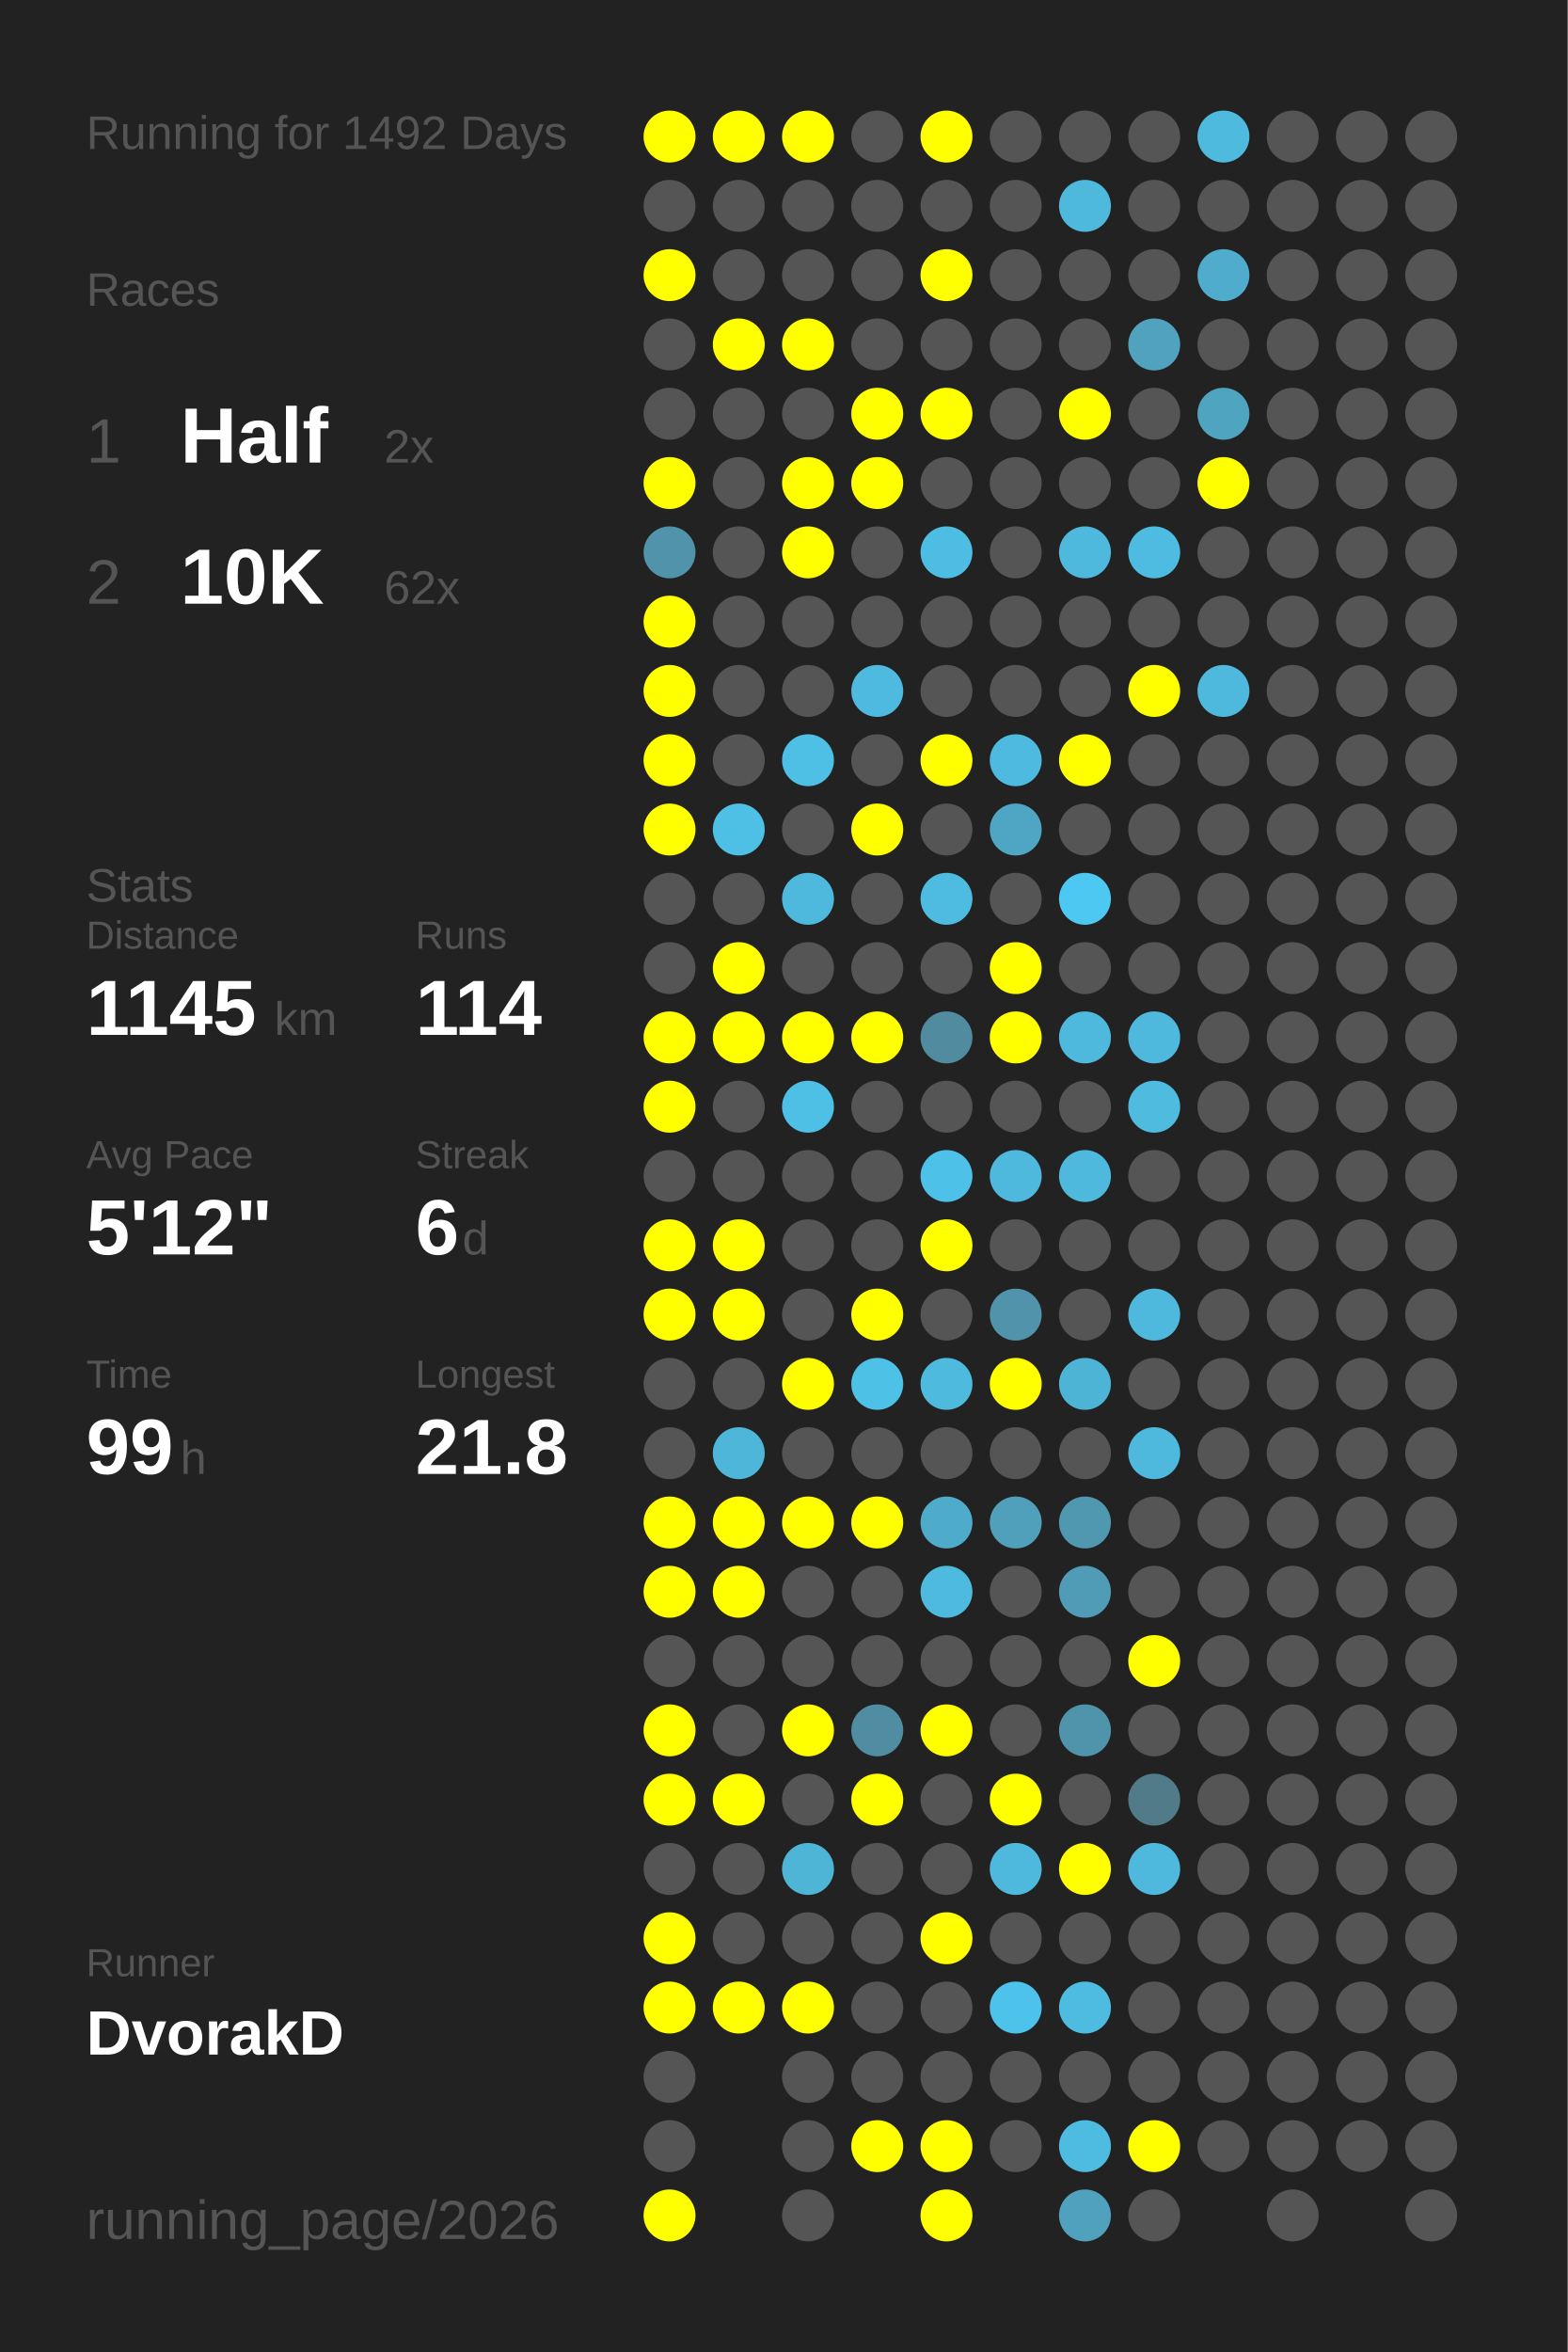
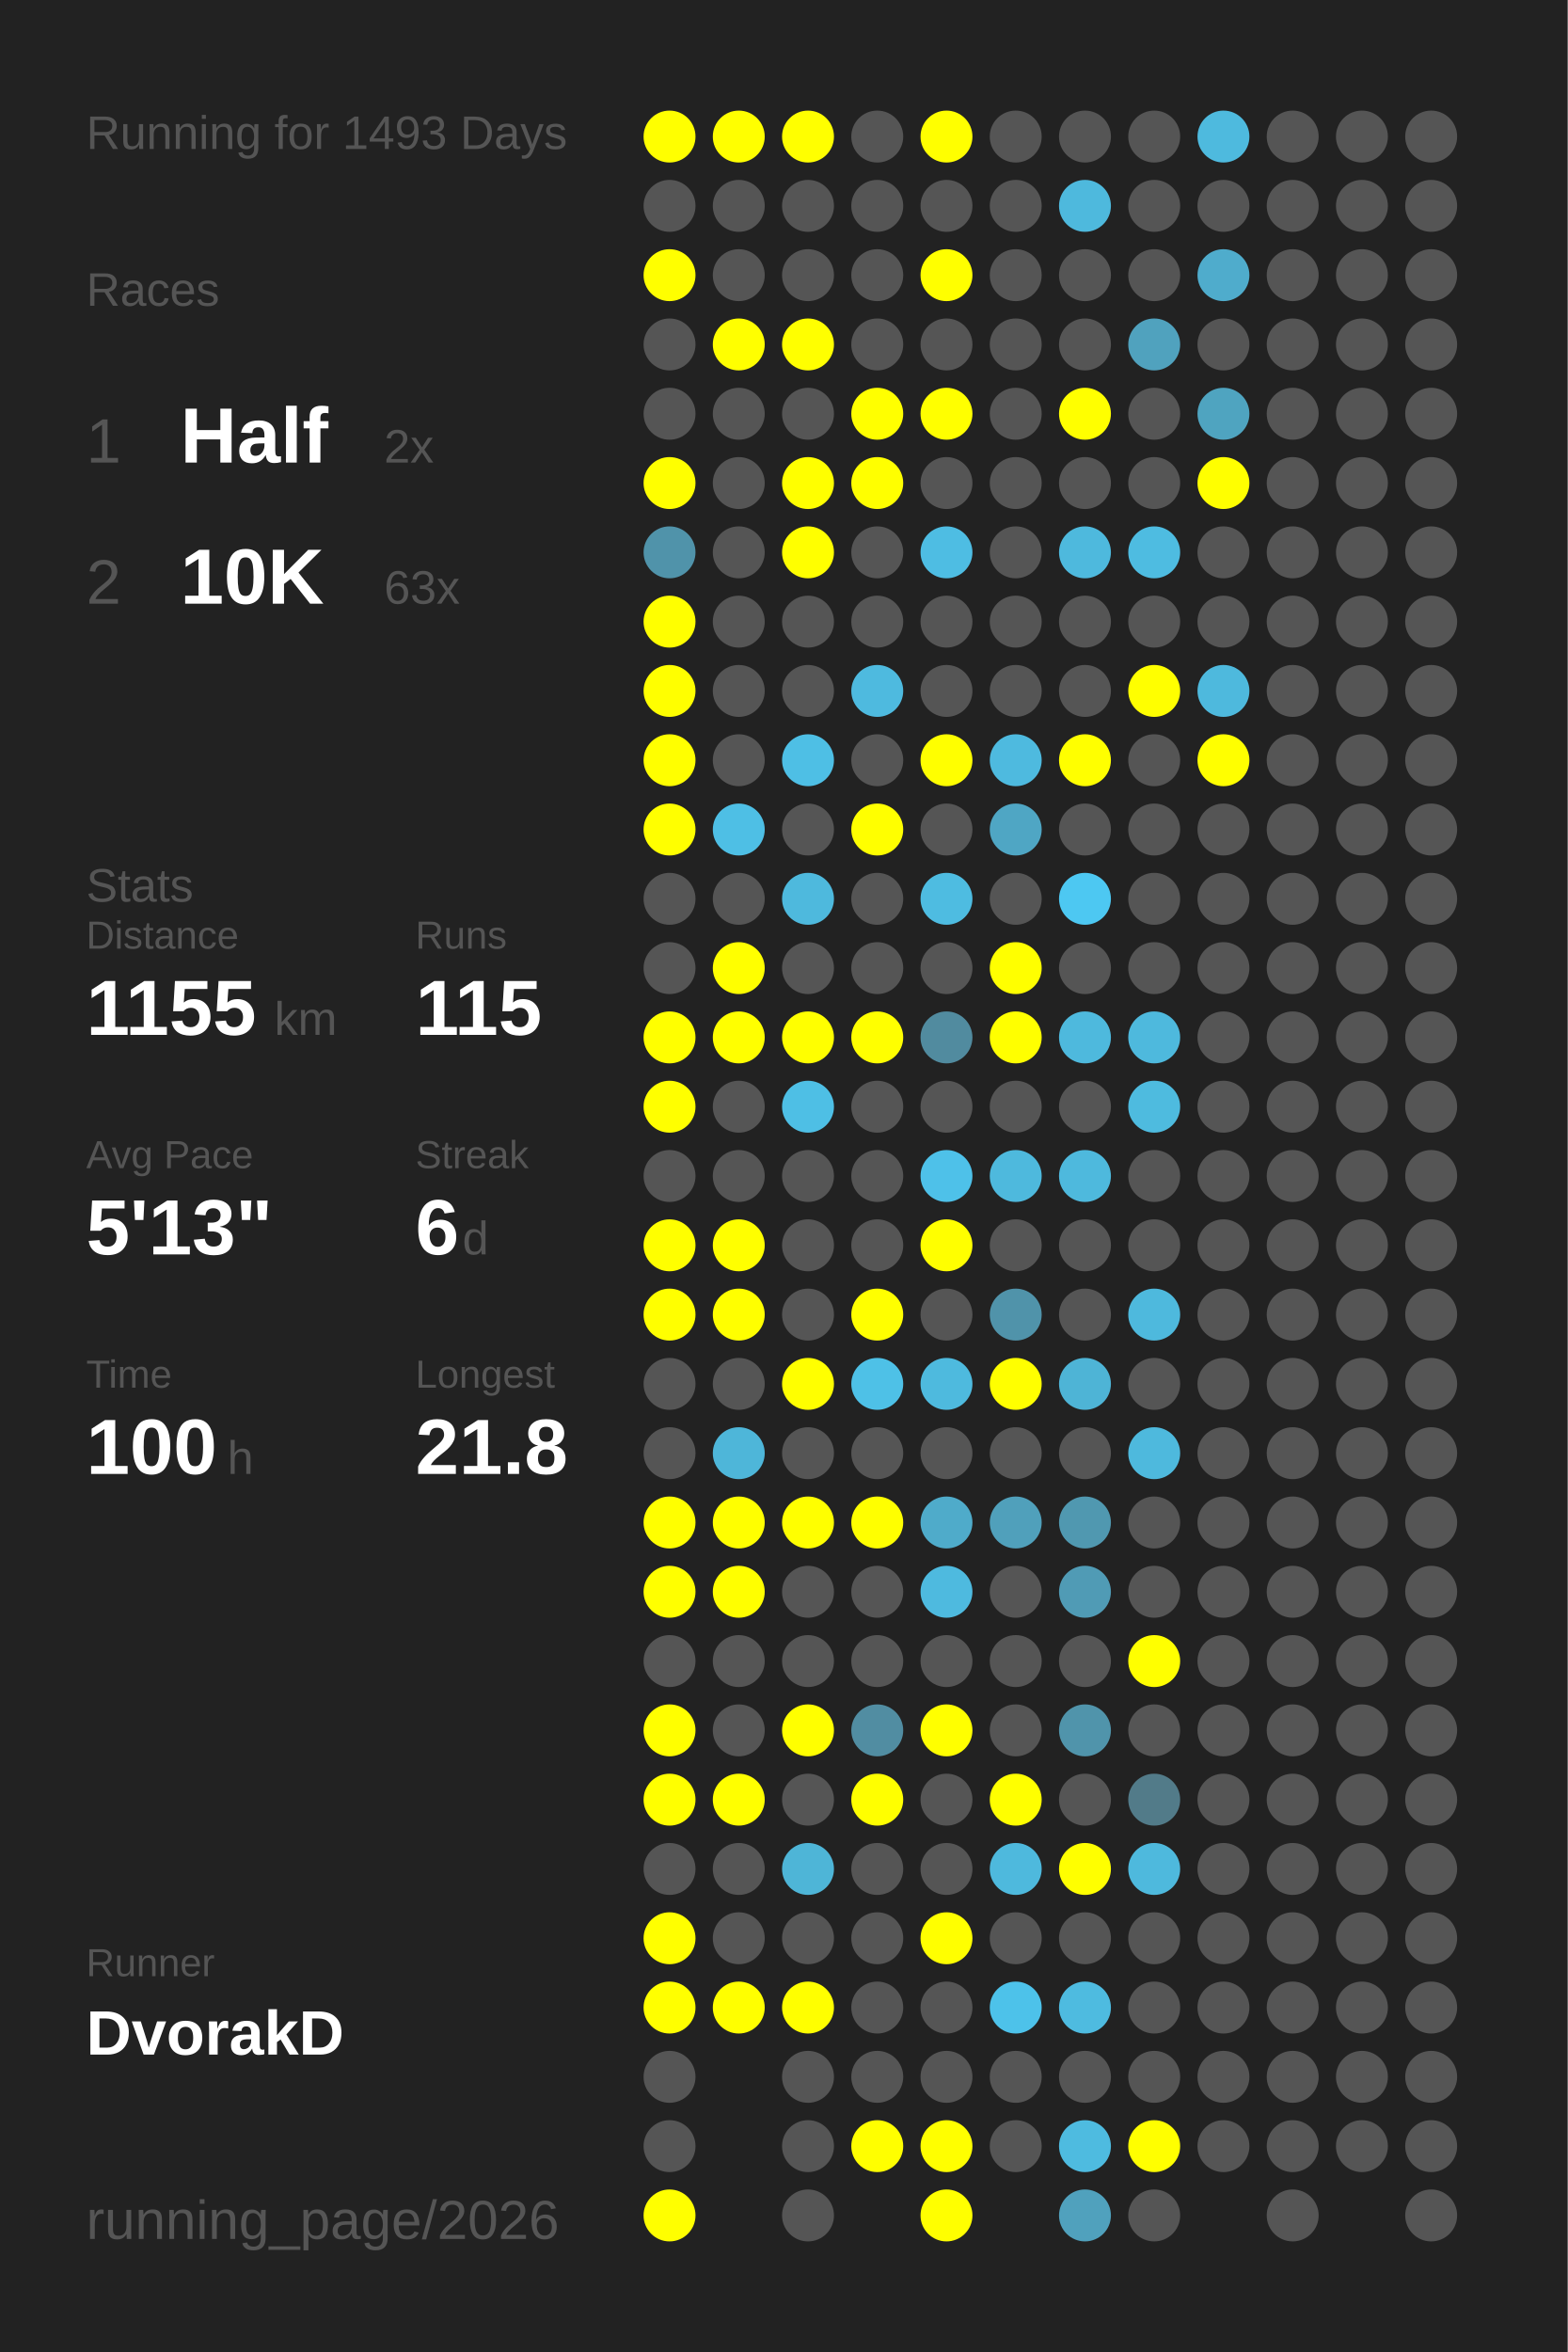
<svg xmlns="http://www.w3.org/2000/svg" baseProfile="full" height="300mm" version="1.1" viewBox="0,0,200,300" width="200mm">
  <defs />
  <rect fill="#222222" height="300" width="200" x="0" y="0" />
-   <text fill="#555555" style="font-size:6px; font-family:Arial;" x="11" y="19">Running for 1492 Days</text>
+   <text fill="#555555" style="font-size:6px; font-family:Arial;" x="11" y="19">Running for 1493 Days</text>
  <text fill="#555555" style="font-size:6px; font-family:Arial;" x="11" y="39">Races</text>
  <text fill="#555555" style="font-size:8px; font-family:Arial;" x="11" y="59">1</text>
  <text fill="#FFFFFF" style="font-size:10px; font-family:Arial; font-weight:bold;" x="23" y="59">Half</text>
  <text fill="#555555" style="font-size:6px; font-family:Arial;" x="49" y="59">2x</text>
  <text fill="#555555" style="font-size:8px; font-family:Arial;" x="11" y="77">2</text>
  <text fill="#FFFFFF" style="font-size:10px; font-family:Arial; font-weight:bold;" x="23" y="77">10K</text>
-   <text fill="#555555" style="font-size:6px; font-family:Arial;" x="49" y="77">62x</text>
+   <text fill="#555555" style="font-size:6px; font-family:Arial;" x="49" y="77">63x</text>
  <text fill="#555555" style="font-size:6px; font-family:Arial;" x="11" y="115">Stats</text>
  <text fill="#555555" style="font-size:5px; font-family:Arial;" x="11" y="121">Distance</text>
-   <text fill="#FFFFFF" style="font-size:10px; font-family:Arial; font-weight:bold;" x="11" y="132">1145</text>
+   <text fill="#FFFFFF" style="font-size:10px; font-family:Arial; font-weight:bold;" x="11" y="132">1155</text>
  <text fill="#555555" style="font-size:6px; font-family:Arial;" x="35" y="132">km</text>
  <text fill="#555555" style="font-size:5px; font-family:Arial;" x="53" y="121">Runs</text>
-   <text fill="#FFFFFF" style="font-size:10px; font-family:Arial; font-weight:bold;" x="53" y="132">114</text>
+   <text fill="#FFFFFF" style="font-size:10px; font-family:Arial; font-weight:bold;" x="53" y="132">115</text>
  <text fill="#555555" style="font-size:5px; font-family:Arial;" x="11" y="149">Avg Pace</text>
-   <text fill="#FFFFFF" style="font-size:10px; font-family:Arial; font-weight:bold;" x="11" y="160">5'12"</text>
+   <text fill="#FFFFFF" style="font-size:10px; font-family:Arial; font-weight:bold;" x="11" y="160">5'13"</text>
  <text fill="#555555" style="font-size:5px; font-family:Arial;" x="53" y="149">Streak</text>
  <text fill="#FFFFFF" style="font-size:10px; font-family:Arial; font-weight:bold;" x="53" y="160">6</text>
  <text fill="#555555" style="font-size:6px; font-family:Arial;" x="59" y="160">d</text>
  <text fill="#555555" style="font-size:5px; font-family:Arial;" x="11" y="177">Time</text>
-   <text fill="#FFFFFF" style="font-size:10px; font-family:Arial; font-weight:bold;" x="11" y="188">99</text>
-   <text fill="#555555" style="font-size:6px; font-family:Arial;" x="23" y="188">h</text>
+   <text fill="#FFFFFF" style="font-size:10px; font-family:Arial; font-weight:bold;" x="11" y="188">100</text>
+   <text fill="#555555" style="font-size:6px; font-family:Arial;" x="29" y="188">h</text>
  <text fill="#555555" style="font-size:5px; font-family:Arial;" x="53" y="177">Longest</text>
  <text fill="#FFFFFF" style="font-size:10px; font-family:Arial; font-weight:bold;" x="53" y="188">21.8</text>
  <text fill="#555555" style="font-size:5px; font-family:Arial;" x="11" y="252.065">Runner</text>
  <text fill="#FFFFFF" style="font-size:8px; font-family:Arial; font-weight:bold;" x="11" y="262.065">DvorakD</text>
  <text fill="#555555" style="font-size:7px; font-family:Arial;" x="11" y="285.581">running_page/2026</text>
  <circle cx="85.417" cy="17.419" fill="#FFFF00" r="3.312" />
  <circle cx="85.417" cy="26.258" fill="#555555" r="3.312" />
  <circle cx="85.417" cy="35.097" fill="#FFFF00" r="3.312" />
  <circle cx="85.417" cy="43.935" fill="#555555" r="3.312" />
  <circle cx="85.417" cy="52.774" fill="#555555" r="3.312" />
  <circle cx="85.417" cy="61.613" fill="#FFFF00" r="3.312" />
  <circle cx="85.417" cy="70.452" fill="#5093aa" r="3.312" />
  <circle cx="85.417" cy="79.29" fill="#FFFF00" r="3.312" />
  <circle cx="85.417" cy="88.129" fill="#FFFF00" r="3.312" />
  <circle cx="85.417" cy="96.968" fill="#FFFF00" r="3.312" />
  <circle cx="85.417" cy="105.806" fill="#FFFF00" r="3.312" />
  <circle cx="85.417" cy="114.645" fill="#555555" r="3.312" />
  <circle cx="85.417" cy="123.484" fill="#555555" r="3.312" />
  <circle cx="85.417" cy="132.323" fill="#FFFF00" r="3.312" />
  <circle cx="85.417" cy="141.161" fill="#FFFF00" r="3.312" />
  <circle cx="85.417" cy="150" fill="#555555" r="3.312" />
  <circle cx="85.417" cy="158.839" fill="#FFFF00" r="3.312" />
  <circle cx="85.417" cy="167.677" fill="#FFFF00" r="3.312" />
  <circle cx="85.417" cy="176.516" fill="#555555" r="3.312" />
  <circle cx="85.417" cy="185.355" fill="#555555" r="3.312" />
  <circle cx="85.417" cy="194.194" fill="#FFFF00" r="3.312" />
  <circle cx="85.417" cy="203.032" fill="#FFFF00" r="3.312" />
  <circle cx="85.417" cy="211.871" fill="#555555" r="3.312" />
  <circle cx="85.417" cy="220.71" fill="#FFFF00" r="3.312" />
  <circle cx="85.417" cy="229.548" fill="#FFFF00" r="3.312" />
  <circle cx="85.417" cy="238.387" fill="#555555" r="3.312" />
  <circle cx="85.417" cy="247.226" fill="#FFFF00" r="3.312" />
  <circle cx="85.417" cy="256.065" fill="#FFFF00" r="3.312" />
  <circle cx="85.417" cy="264.903" fill="#555555" r="3.312" />
  <circle cx="85.417" cy="273.742" fill="#555555" r="3.312" />
  <circle cx="85.417" cy="282.581" fill="#FFFF00" r="3.312" />
  <circle cx="94.25" cy="17.419" fill="#FFFF00" r="3.312" />
  <circle cx="94.25" cy="26.258" fill="#555555" r="3.312" />
  <circle cx="94.25" cy="35.097" fill="#555555" r="3.312" />
  <circle cx="94.25" cy="43.935" fill="#FFFF00" r="3.312" />
  <circle cx="94.25" cy="52.774" fill="#555555" r="3.312" />
  <circle cx="94.25" cy="61.613" fill="#555555" r="3.312" />
  <circle cx="94.25" cy="70.452" fill="#555555" r="3.312" />
  <circle cx="94.25" cy="79.29" fill="#555555" r="3.312" />
  <circle cx="94.25" cy="88.129" fill="#555555" r="3.312" />
  <circle cx="94.25" cy="96.968" fill="#555555" r="3.312" />
  <circle cx="94.25" cy="105.806" fill="#4ebfe5" r="3.312" />
  <circle cx="94.25" cy="114.645" fill="#555555" r="3.312" />
  <circle cx="94.25" cy="123.484" fill="#FFFF00" r="3.312" />
  <circle cx="94.25" cy="132.323" fill="#FFFF00" r="3.312" />
  <circle cx="94.25" cy="141.161" fill="#555555" r="3.312" />
  <circle cx="94.25" cy="150" fill="#555555" r="3.312" />
  <circle cx="94.25" cy="158.839" fill="#FFFF00" r="3.312" />
  <circle cx="94.25" cy="167.677" fill="#FFFF00" r="3.312" />
  <circle cx="94.25" cy="176.516" fill="#555555" r="3.312" />
  <circle cx="94.25" cy="185.355" fill="#4eb6d9" r="3.312" />
  <circle cx="94.25" cy="194.194" fill="#FFFF00" r="3.312" />
  <circle cx="94.25" cy="203.032" fill="#FFFF00" r="3.312" />
  <circle cx="94.25" cy="211.871" fill="#555555" r="3.312" />
  <circle cx="94.25" cy="220.71" fill="#555555" r="3.312" />
  <circle cx="94.25" cy="229.548" fill="#FFFF00" r="3.312" />
  <circle cx="94.25" cy="238.387" fill="#555555" r="3.312" />
  <circle cx="94.25" cy="247.226" fill="#555555" r="3.312" />
  <circle cx="94.25" cy="256.065" fill="#FFFF00" r="3.312" />
  <circle cx="103.083" cy="17.419" fill="#FFFF00" r="3.312" />
  <circle cx="103.083" cy="26.258" fill="#555555" r="3.312" />
  <circle cx="103.083" cy="35.097" fill="#555555" r="3.312" />
  <circle cx="103.083" cy="43.935" fill="#FFFF00" r="3.312" />
  <circle cx="103.083" cy="52.774" fill="#555555" r="3.312" />
  <circle cx="103.083" cy="61.613" fill="#FFFF00" r="3.312" />
  <circle cx="103.083" cy="70.452" fill="#FFFF00" r="3.312" />
  <circle cx="103.083" cy="79.29" fill="#555555" r="3.312" />
  <circle cx="103.083" cy="88.129" fill="#555555" r="3.312" />
  <circle cx="103.083" cy="96.968" fill="#4ebfe5" r="3.312" />
  <circle cx="103.083" cy="105.806" fill="#555555" r="3.312" />
  <circle cx="103.083" cy="114.645" fill="#4eb9dd" r="3.312" />
  <circle cx="103.083" cy="123.484" fill="#555555" r="3.312" />
  <circle cx="103.083" cy="132.323" fill="#FFFF00" r="3.312" />
  <circle cx="103.083" cy="141.161" fill="#4ebfe5" r="3.312" />
  <circle cx="103.083" cy="150" fill="#555555" r="3.312" />
  <circle cx="103.083" cy="158.839" fill="#555555" r="3.312" />
  <circle cx="103.083" cy="167.677" fill="#555555" r="3.312" />
  <circle cx="103.083" cy="176.516" fill="#FFFF00" r="3.312" />
  <circle cx="103.083" cy="185.355" fill="#555555" r="3.312" />
  <circle cx="103.083" cy="194.194" fill="#FFFF00" r="3.312" />
  <circle cx="103.083" cy="203.032" fill="#555555" r="3.312" />
  <circle cx="103.083" cy="211.871" fill="#555555" r="3.312" />
  <circle cx="103.083" cy="220.71" fill="#FFFF00" r="3.312" />
  <circle cx="103.083" cy="229.548" fill="#555555" r="3.312" />
  <circle cx="103.083" cy="238.387" fill="#4eb5d7" r="3.312" />
  <circle cx="103.083" cy="247.226" fill="#555555" r="3.312" />
  <circle cx="103.083" cy="256.065" fill="#FFFF00" r="3.312" />
  <circle cx="103.083" cy="264.903" fill="#555555" r="3.312" />
  <circle cx="103.083" cy="273.742" fill="#555555" r="3.312" />
  <circle cx="103.083" cy="282.581" fill="#555555" r="3.312" />
  <circle cx="111.917" cy="17.419" fill="#555555" r="3.312" />
  <circle cx="111.917" cy="26.258" fill="#555555" r="3.312" />
  <circle cx="111.917" cy="35.097" fill="#555555" r="3.312" />
  <circle cx="111.917" cy="43.935" fill="#555555" r="3.312" />
  <circle cx="111.917" cy="52.774" fill="#FFFF00" r="3.312" />
  <circle cx="111.917" cy="61.613" fill="#FFFF00" r="3.312" />
  <circle cx="111.917" cy="70.452" fill="#555555" r="3.312" />
  <circle cx="111.917" cy="79.29" fill="#555555" r="3.312" />
  <circle cx="111.917" cy="88.129" fill="#4ebadf" r="3.312" />
  <circle cx="111.917" cy="96.968" fill="#555555" r="3.312" />
  <circle cx="111.917" cy="105.806" fill="#FFFF00" r="3.312" />
  <circle cx="111.917" cy="114.645" fill="#555555" r="3.312" />
  <circle cx="111.917" cy="123.484" fill="#555555" r="3.312" />
  <circle cx="111.917" cy="132.323" fill="#FFFF00" r="3.312" />
  <circle cx="111.917" cy="141.161" fill="#555555" r="3.312" />
  <circle cx="111.917" cy="150" fill="#555555" r="3.312" />
  <circle cx="111.917" cy="158.839" fill="#555555" r="3.312" />
  <circle cx="111.917" cy="167.677" fill="#FFFF00" r="3.312" />
  <circle cx="111.917" cy="176.516" fill="#4ec1e7" r="3.312" />
  <circle cx="111.917" cy="185.355" fill="#555555" r="3.312" />
  <circle cx="111.917" cy="194.194" fill="#FFFF00" r="3.312" />
  <circle cx="111.917" cy="203.032" fill="#555555" r="3.312" />
  <circle cx="111.917" cy="211.871" fill="#555555" r="3.312" />
  <circle cx="111.917" cy="220.71" fill="#518da2" r="3.312" />
  <circle cx="111.917" cy="229.548" fill="#FFFF00" r="3.312" />
  <circle cx="111.917" cy="238.387" fill="#555555" r="3.312" />
  <circle cx="111.917" cy="247.226" fill="#555555" r="3.312" />
  <circle cx="111.917" cy="256.065" fill="#555555" r="3.312" />
  <circle cx="111.917" cy="264.903" fill="#555555" r="3.312" />
  <circle cx="111.917" cy="273.742" fill="#FFFF00" r="3.312" />
  <circle cx="120.75" cy="17.419" fill="#FFFF00" r="3.312" />
  <circle cx="120.75" cy="26.258" fill="#555555" r="3.312" />
  <circle cx="120.75" cy="35.097" fill="#FFFF00" r="3.312" />
  <circle cx="120.75" cy="43.935" fill="#555555" r="3.312" />
  <circle cx="120.75" cy="52.774" fill="#FFFF00" r="3.312" />
  <circle cx="120.75" cy="61.613" fill="#555555" r="3.312" />
  <circle cx="120.75" cy="70.452" fill="#4ebde3" r="3.312" />
  <circle cx="120.75" cy="79.29" fill="#555555" r="3.312" />
  <circle cx="120.75" cy="88.129" fill="#555555" r="3.312" />
  <circle cx="120.75" cy="96.968" fill="#FFFF00" r="3.312" />
  <circle cx="120.75" cy="105.806" fill="#555555" r="3.312" />
  <circle cx="120.75" cy="114.645" fill="#4ebce1" r="3.312" />
  <circle cx="120.75" cy="123.484" fill="#555555" r="3.312" />
  <circle cx="120.75" cy="132.323" fill="#518b9f" r="3.312" />
  <circle cx="120.75" cy="141.161" fill="#555555" r="3.312" />
  <circle cx="120.75" cy="150" fill="#4ec1e9" r="3.312" />
  <circle cx="120.75" cy="158.839" fill="#FFFF00" r="3.312" />
  <circle cx="120.75" cy="167.677" fill="#555555" r="3.312" />
  <circle cx="120.75" cy="176.516" fill="#4ebade" r="3.312" />
  <circle cx="120.75" cy="185.355" fill="#555555" r="3.312" />
  <circle cx="120.75" cy="194.194" fill="#4fabca" r="3.312" />
  <circle cx="120.75" cy="203.032" fill="#4ebadf" r="3.312" />
  <circle cx="120.75" cy="211.871" fill="#555555" r="3.312" />
  <circle cx="120.75" cy="220.71" fill="#FFFF00" r="3.312" />
  <circle cx="120.75" cy="229.548" fill="#555555" r="3.312" />
  <circle cx="120.75" cy="238.387" fill="#555555" r="3.312" />
  <circle cx="120.75" cy="247.226" fill="#FFFF00" r="3.312" />
  <circle cx="120.75" cy="256.065" fill="#555555" r="3.312" />
  <circle cx="120.75" cy="264.903" fill="#555555" r="3.312" />
  <circle cx="120.75" cy="273.742" fill="#FFFF00" r="3.312" />
  <circle cx="120.75" cy="282.581" fill="#FFFF00" r="3.312" />
  <circle cx="129.583" cy="17.419" fill="#555555" r="3.312" />
  <circle cx="129.583" cy="26.258" fill="#555555" r="3.312" />
  <circle cx="129.583" cy="35.097" fill="#555555" r="3.312" />
  <circle cx="129.583" cy="43.935" fill="#555555" r="3.312" />
  <circle cx="129.583" cy="52.774" fill="#555555" r="3.312" />
  <circle cx="129.583" cy="61.613" fill="#555555" r="3.312" />
  <circle cx="129.583" cy="70.452" fill="#555555" r="3.312" />
  <circle cx="129.583" cy="79.29" fill="#555555" r="3.312" />
  <circle cx="129.583" cy="88.129" fill="#555555" r="3.312" />
  <circle cx="129.583" cy="96.968" fill="#4ebadf" r="3.312" />
  <circle cx="129.583" cy="105.806" fill="#4fa6c4" r="3.312" />
  <circle cx="129.583" cy="114.645" fill="#555555" r="3.312" />
  <circle cx="129.583" cy="123.484" fill="#FFFF00" r="3.312" />
  <circle cx="129.583" cy="132.323" fill="#FFFF00" r="3.312" />
  <circle cx="129.583" cy="141.161" fill="#555555" r="3.312" />
  <circle cx="129.583" cy="150" fill="#4eb9dd" r="3.312" />
  <circle cx="129.583" cy="158.839" fill="#555555" r="3.312" />
  <circle cx="129.583" cy="167.677" fill="#5093aa" r="3.312" />
  <circle cx="129.583" cy="176.516" fill="#FFFF00" r="3.312" />
  <circle cx="129.583" cy="185.355" fill="#555555" r="3.312" />
  <circle cx="129.583" cy="194.194" fill="#50a0bb" r="3.312" />
  <circle cx="129.583" cy="203.032" fill="#555555" r="3.312" />
  <circle cx="129.583" cy="211.871" fill="#555555" r="3.312" />
  <circle cx="129.583" cy="220.71" fill="#555555" r="3.312" />
  <circle cx="129.583" cy="229.548" fill="#FFFF00" r="3.312" />
  <circle cx="129.583" cy="238.387" fill="#4eb9dd" r="3.312" />
  <circle cx="129.583" cy="247.226" fill="#555555" r="3.312" />
  <circle cx="129.583" cy="256.065" fill="#4dc2ea" r="3.312" />
  <circle cx="129.583" cy="264.903" fill="#555555" r="3.312" />
  <circle cx="129.583" cy="273.742" fill="#555555" r="3.312" />
  <circle cx="138.417" cy="17.419" fill="#555555" r="3.312" />
  <circle cx="138.417" cy="26.258" fill="#4eb9dd" r="3.312" />
  <circle cx="138.417" cy="35.097" fill="#555555" r="3.312" />
  <circle cx="138.417" cy="43.935" fill="#555555" r="3.312" />
  <circle cx="138.417" cy="52.774" fill="#FFFF00" r="3.312" />
  <circle cx="138.417" cy="61.613" fill="#555555" r="3.312" />
  <circle cx="138.417" cy="70.452" fill="#4eb9dd" r="3.312" />
  <circle cx="138.417" cy="79.29" fill="#555555" r="3.312" />
  <circle cx="138.417" cy="88.129" fill="#555555" r="3.312" />
  <circle cx="138.417" cy="96.968" fill="#FFFF00" r="3.312" />
  <circle cx="138.417" cy="105.806" fill="#555555" r="3.312" />
  <circle cx="138.417" cy="114.645" fill="#4dc8f2" r="3.312" />
  <circle cx="138.417" cy="123.484" fill="#555555" r="3.312" />
  <circle cx="138.417" cy="132.323" fill="#4eb9dd" r="3.312" />
  <circle cx="138.417" cy="141.161" fill="#555555" r="3.312" />
  <circle cx="138.417" cy="150" fill="#4eb9dd" r="3.312" />
  <circle cx="138.417" cy="158.839" fill="#555555" r="3.312" />
  <circle cx="138.417" cy="167.677" fill="#555555" r="3.312" />
  <circle cx="138.417" cy="176.516" fill="#4eb4d6" r="3.312" />
  <circle cx="138.417" cy="185.355" fill="#555555" r="3.312" />
  <circle cx="138.417" cy="194.194" fill="#5098b0" r="3.312" />
  <circle cx="138.417" cy="203.032" fill="#509bb5" r="3.312" />
  <circle cx="138.417" cy="211.871" fill="#555555" r="3.312" />
  <circle cx="138.417" cy="220.71" fill="#5094ab" r="3.312" />
  <circle cx="138.417" cy="229.548" fill="#555555" r="3.312" />
  <circle cx="138.417" cy="238.387" fill="#FFFF00" r="3.312" />
  <circle cx="138.417" cy="247.226" fill="#555555" r="3.312" />
  <circle cx="138.417" cy="256.065" fill="#4ebbe0" r="3.312" />
  <circle cx="138.417" cy="264.903" fill="#555555" r="3.312" />
  <circle cx="138.417" cy="273.742" fill="#4ebbe0" r="3.312" />
  <circle cx="138.417" cy="282.581" fill="#50a1bd" r="3.312" />
  <circle cx="147.25" cy="17.419" fill="#555555" r="3.312" />
  <circle cx="147.25" cy="26.258" fill="#555555" r="3.312" />
  <circle cx="147.25" cy="35.097" fill="#555555" r="3.312" />
  <circle cx="147.25" cy="43.935" fill="#50a2be" r="3.312" />
  <circle cx="147.25" cy="52.774" fill="#555555" r="3.312" />
  <circle cx="147.25" cy="61.613" fill="#555555" r="3.312" />
  <circle cx="147.25" cy="70.452" fill="#4ebce1" r="3.312" />
  <circle cx="147.25" cy="79.29" fill="#555555" r="3.312" />
  <circle cx="147.25" cy="88.129" fill="#FFFF00" r="3.312" />
  <circle cx="147.25" cy="96.968" fill="#555555" r="3.312" />
  <circle cx="147.25" cy="105.806" fill="#555555" r="3.312" />
  <circle cx="147.25" cy="114.645" fill="#555555" r="3.312" />
  <circle cx="147.25" cy="123.484" fill="#555555" r="3.312" />
  <circle cx="147.25" cy="132.323" fill="#4eb9dd" r="3.312" />
  <circle cx="147.25" cy="141.161" fill="#4ebbdf" r="3.312" />
  <circle cx="147.25" cy="150" fill="#555555" r="3.312" />
  <circle cx="147.25" cy="158.839" fill="#555555" r="3.312" />
  <circle cx="147.25" cy="167.677" fill="#4eb9dd" r="3.312" />
  <circle cx="147.25" cy="176.516" fill="#555555" r="3.312" />
  <circle cx="147.25" cy="185.355" fill="#4eb9dd" r="3.312" />
  <circle cx="147.25" cy="194.194" fill="#555555" r="3.312" />
  <circle cx="147.25" cy="203.032" fill="#555555" r="3.312" />
  <circle cx="147.25" cy="211.871" fill="#FFFF00" r="3.312" />
  <circle cx="147.25" cy="220.71" fill="#555555" r="3.312" />
  <circle cx="147.25" cy="229.548" fill="#527b89" r="3.312" />
  <circle cx="147.25" cy="238.387" fill="#4eb9dd" r="3.312" />
  <circle cx="147.25" cy="247.226" fill="#555555" r="3.312" />
  <circle cx="147.25" cy="256.065" fill="#555555" r="3.312" />
  <circle cx="147.25" cy="264.903" fill="#555555" r="3.312" />
  <circle cx="147.25" cy="273.742" fill="#FFFF00" r="3.312" />
  <circle cx="147.25" cy="282.581" fill="#555555" r="3.312" />
  <circle cx="156.083" cy="17.419" fill="#4ebade" r="3.312" />
  <circle cx="156.083" cy="26.258" fill="#555555" r="3.312" />
  <circle cx="156.083" cy="35.097" fill="#4faccc" r="3.312" />
  <circle cx="156.083" cy="43.935" fill="#555555" r="3.312" />
  <circle cx="156.083" cy="52.774" fill="#4fa4c0" r="3.312" />
  <circle cx="156.083" cy="61.613" fill="#FFFF00" r="3.312" />
  <circle cx="156.083" cy="70.452" fill="#555555" r="3.312" />
  <circle cx="156.083" cy="79.29" fill="#555555" r="3.312" />
  <circle cx="156.083" cy="88.129" fill="#4eb9dd" r="3.312" />
-   <circle cx="156.083" cy="96.968" fill="#555555" r="3.312" />
+   <circle cx="156.083" cy="96.968" fill="#FFFF00" r="3.312" />
  <circle cx="156.083" cy="105.806" fill="#555555" r="3.312" />
  <circle cx="156.083" cy="114.645" fill="#555555" r="3.312" />
  <circle cx="156.083" cy="123.484" fill="#555555" r="3.312" />
  <circle cx="156.083" cy="132.323" fill="#555555" r="3.312" />
  <circle cx="156.083" cy="141.161" fill="#555555" r="3.312" />
  <circle cx="156.083" cy="150" fill="#555555" r="3.312" />
  <circle cx="156.083" cy="158.839" fill="#555555" r="3.312" />
  <circle cx="156.083" cy="167.677" fill="#555555" r="3.312" />
  <circle cx="156.083" cy="176.516" fill="#555555" r="3.312" />
  <circle cx="156.083" cy="185.355" fill="#555555" r="3.312" />
  <circle cx="156.083" cy="194.194" fill="#555555" r="3.312" />
  <circle cx="156.083" cy="203.032" fill="#555555" r="3.312" />
  <circle cx="156.083" cy="211.871" fill="#555555" r="3.312" />
  <circle cx="156.083" cy="220.71" fill="#555555" r="3.312" />
  <circle cx="156.083" cy="229.548" fill="#555555" r="3.312" />
  <circle cx="156.083" cy="238.387" fill="#555555" r="3.312" />
  <circle cx="156.083" cy="247.226" fill="#555555" r="3.312" />
  <circle cx="156.083" cy="256.065" fill="#555555" r="3.312" />
  <circle cx="156.083" cy="264.903" fill="#555555" r="3.312" />
  <circle cx="156.083" cy="273.742" fill="#555555" r="3.312" />
  <circle cx="164.917" cy="17.419" fill="#555555" r="3.312" />
  <circle cx="164.917" cy="26.258" fill="#555555" r="3.312" />
  <circle cx="164.917" cy="35.097" fill="#555555" r="3.312" />
  <circle cx="164.917" cy="43.935" fill="#555555" r="3.312" />
  <circle cx="164.917" cy="52.774" fill="#555555" r="3.312" />
  <circle cx="164.917" cy="61.613" fill="#555555" r="3.312" />
  <circle cx="164.917" cy="70.452" fill="#555555" r="3.312" />
  <circle cx="164.917" cy="79.29" fill="#555555" r="3.312" />
  <circle cx="164.917" cy="88.129" fill="#555555" r="3.312" />
  <circle cx="164.917" cy="96.968" fill="#555555" r="3.312" />
  <circle cx="164.917" cy="105.806" fill="#555555" r="3.312" />
  <circle cx="164.917" cy="114.645" fill="#555555" r="3.312" />
  <circle cx="164.917" cy="123.484" fill="#555555" r="3.312" />
  <circle cx="164.917" cy="132.323" fill="#555555" r="3.312" />
  <circle cx="164.917" cy="141.161" fill="#555555" r="3.312" />
  <circle cx="164.917" cy="150" fill="#555555" r="3.312" />
  <circle cx="164.917" cy="158.839" fill="#555555" r="3.312" />
  <circle cx="164.917" cy="167.677" fill="#555555" r="3.312" />
  <circle cx="164.917" cy="176.516" fill="#555555" r="3.312" />
  <circle cx="164.917" cy="185.355" fill="#555555" r="3.312" />
  <circle cx="164.917" cy="194.194" fill="#555555" r="3.312" />
  <circle cx="164.917" cy="203.032" fill="#555555" r="3.312" />
  <circle cx="164.917" cy="211.871" fill="#555555" r="3.312" />
  <circle cx="164.917" cy="220.71" fill="#555555" r="3.312" />
  <circle cx="164.917" cy="229.548" fill="#555555" r="3.312" />
  <circle cx="164.917" cy="238.387" fill="#555555" r="3.312" />
  <circle cx="164.917" cy="247.226" fill="#555555" r="3.312" />
  <circle cx="164.917" cy="256.065" fill="#555555" r="3.312" />
  <circle cx="164.917" cy="264.903" fill="#555555" r="3.312" />
  <circle cx="164.917" cy="273.742" fill="#555555" r="3.312" />
  <circle cx="164.917" cy="282.581" fill="#555555" r="3.312" />
  <circle cx="173.75" cy="17.419" fill="#555555" r="3.312" />
  <circle cx="173.75" cy="26.258" fill="#555555" r="3.312" />
  <circle cx="173.75" cy="35.097" fill="#555555" r="3.312" />
  <circle cx="173.75" cy="43.935" fill="#555555" r="3.312" />
  <circle cx="173.75" cy="52.774" fill="#555555" r="3.312" />
  <circle cx="173.75" cy="61.613" fill="#555555" r="3.312" />
  <circle cx="173.75" cy="70.452" fill="#555555" r="3.312" />
  <circle cx="173.75" cy="79.29" fill="#555555" r="3.312" />
  <circle cx="173.75" cy="88.129" fill="#555555" r="3.312" />
  <circle cx="173.75" cy="96.968" fill="#555555" r="3.312" />
  <circle cx="173.75" cy="105.806" fill="#555555" r="3.312" />
  <circle cx="173.75" cy="114.645" fill="#555555" r="3.312" />
  <circle cx="173.75" cy="123.484" fill="#555555" r="3.312" />
  <circle cx="173.75" cy="132.323" fill="#555555" r="3.312" />
  <circle cx="173.75" cy="141.161" fill="#555555" r="3.312" />
  <circle cx="173.75" cy="150" fill="#555555" r="3.312" />
  <circle cx="173.75" cy="158.839" fill="#555555" r="3.312" />
  <circle cx="173.75" cy="167.677" fill="#555555" r="3.312" />
  <circle cx="173.75" cy="176.516" fill="#555555" r="3.312" />
  <circle cx="173.75" cy="185.355" fill="#555555" r="3.312" />
  <circle cx="173.75" cy="194.194" fill="#555555" r="3.312" />
  <circle cx="173.75" cy="203.032" fill="#555555" r="3.312" />
  <circle cx="173.75" cy="211.871" fill="#555555" r="3.312" />
  <circle cx="173.75" cy="220.71" fill="#555555" r="3.312" />
  <circle cx="173.75" cy="229.548" fill="#555555" r="3.312" />
  <circle cx="173.75" cy="238.387" fill="#555555" r="3.312" />
  <circle cx="173.75" cy="247.226" fill="#555555" r="3.312" />
  <circle cx="173.75" cy="256.065" fill="#555555" r="3.312" />
  <circle cx="173.75" cy="264.903" fill="#555555" r="3.312" />
  <circle cx="173.75" cy="273.742" fill="#555555" r="3.312" />
  <circle cx="182.583" cy="17.419" fill="#555555" r="3.312" />
  <circle cx="182.583" cy="26.258" fill="#555555" r="3.312" />
  <circle cx="182.583" cy="35.097" fill="#555555" r="3.312" />
  <circle cx="182.583" cy="43.935" fill="#555555" r="3.312" />
  <circle cx="182.583" cy="52.774" fill="#555555" r="3.312" />
  <circle cx="182.583" cy="61.613" fill="#555555" r="3.312" />
  <circle cx="182.583" cy="70.452" fill="#555555" r="3.312" />
  <circle cx="182.583" cy="79.29" fill="#555555" r="3.312" />
  <circle cx="182.583" cy="88.129" fill="#555555" r="3.312" />
  <circle cx="182.583" cy="96.968" fill="#555555" r="3.312" />
  <circle cx="182.583" cy="105.806" fill="#555555" r="3.312" />
  <circle cx="182.583" cy="114.645" fill="#555555" r="3.312" />
  <circle cx="182.583" cy="123.484" fill="#555555" r="3.312" />
  <circle cx="182.583" cy="132.323" fill="#555555" r="3.312" />
  <circle cx="182.583" cy="141.161" fill="#555555" r="3.312" />
  <circle cx="182.583" cy="150" fill="#555555" r="3.312" />
  <circle cx="182.583" cy="158.839" fill="#555555" r="3.312" />
  <circle cx="182.583" cy="167.677" fill="#555555" r="3.312" />
  <circle cx="182.583" cy="176.516" fill="#555555" r="3.312" />
  <circle cx="182.583" cy="185.355" fill="#555555" r="3.312" />
  <circle cx="182.583" cy="194.194" fill="#555555" r="3.312" />
  <circle cx="182.583" cy="203.032" fill="#555555" r="3.312" />
  <circle cx="182.583" cy="211.871" fill="#555555" r="3.312" />
  <circle cx="182.583" cy="220.71" fill="#555555" r="3.312" />
  <circle cx="182.583" cy="229.548" fill="#555555" r="3.312" />
  <circle cx="182.583" cy="238.387" fill="#555555" r="3.312" />
  <circle cx="182.583" cy="247.226" fill="#555555" r="3.312" />
  <circle cx="182.583" cy="256.065" fill="#555555" r="3.312" />
  <circle cx="182.583" cy="264.903" fill="#555555" r="3.312" />
  <circle cx="182.583" cy="273.742" fill="#555555" r="3.312" />
  <circle cx="182.583" cy="282.581" fill="#555555" r="3.312" />
</svg>
